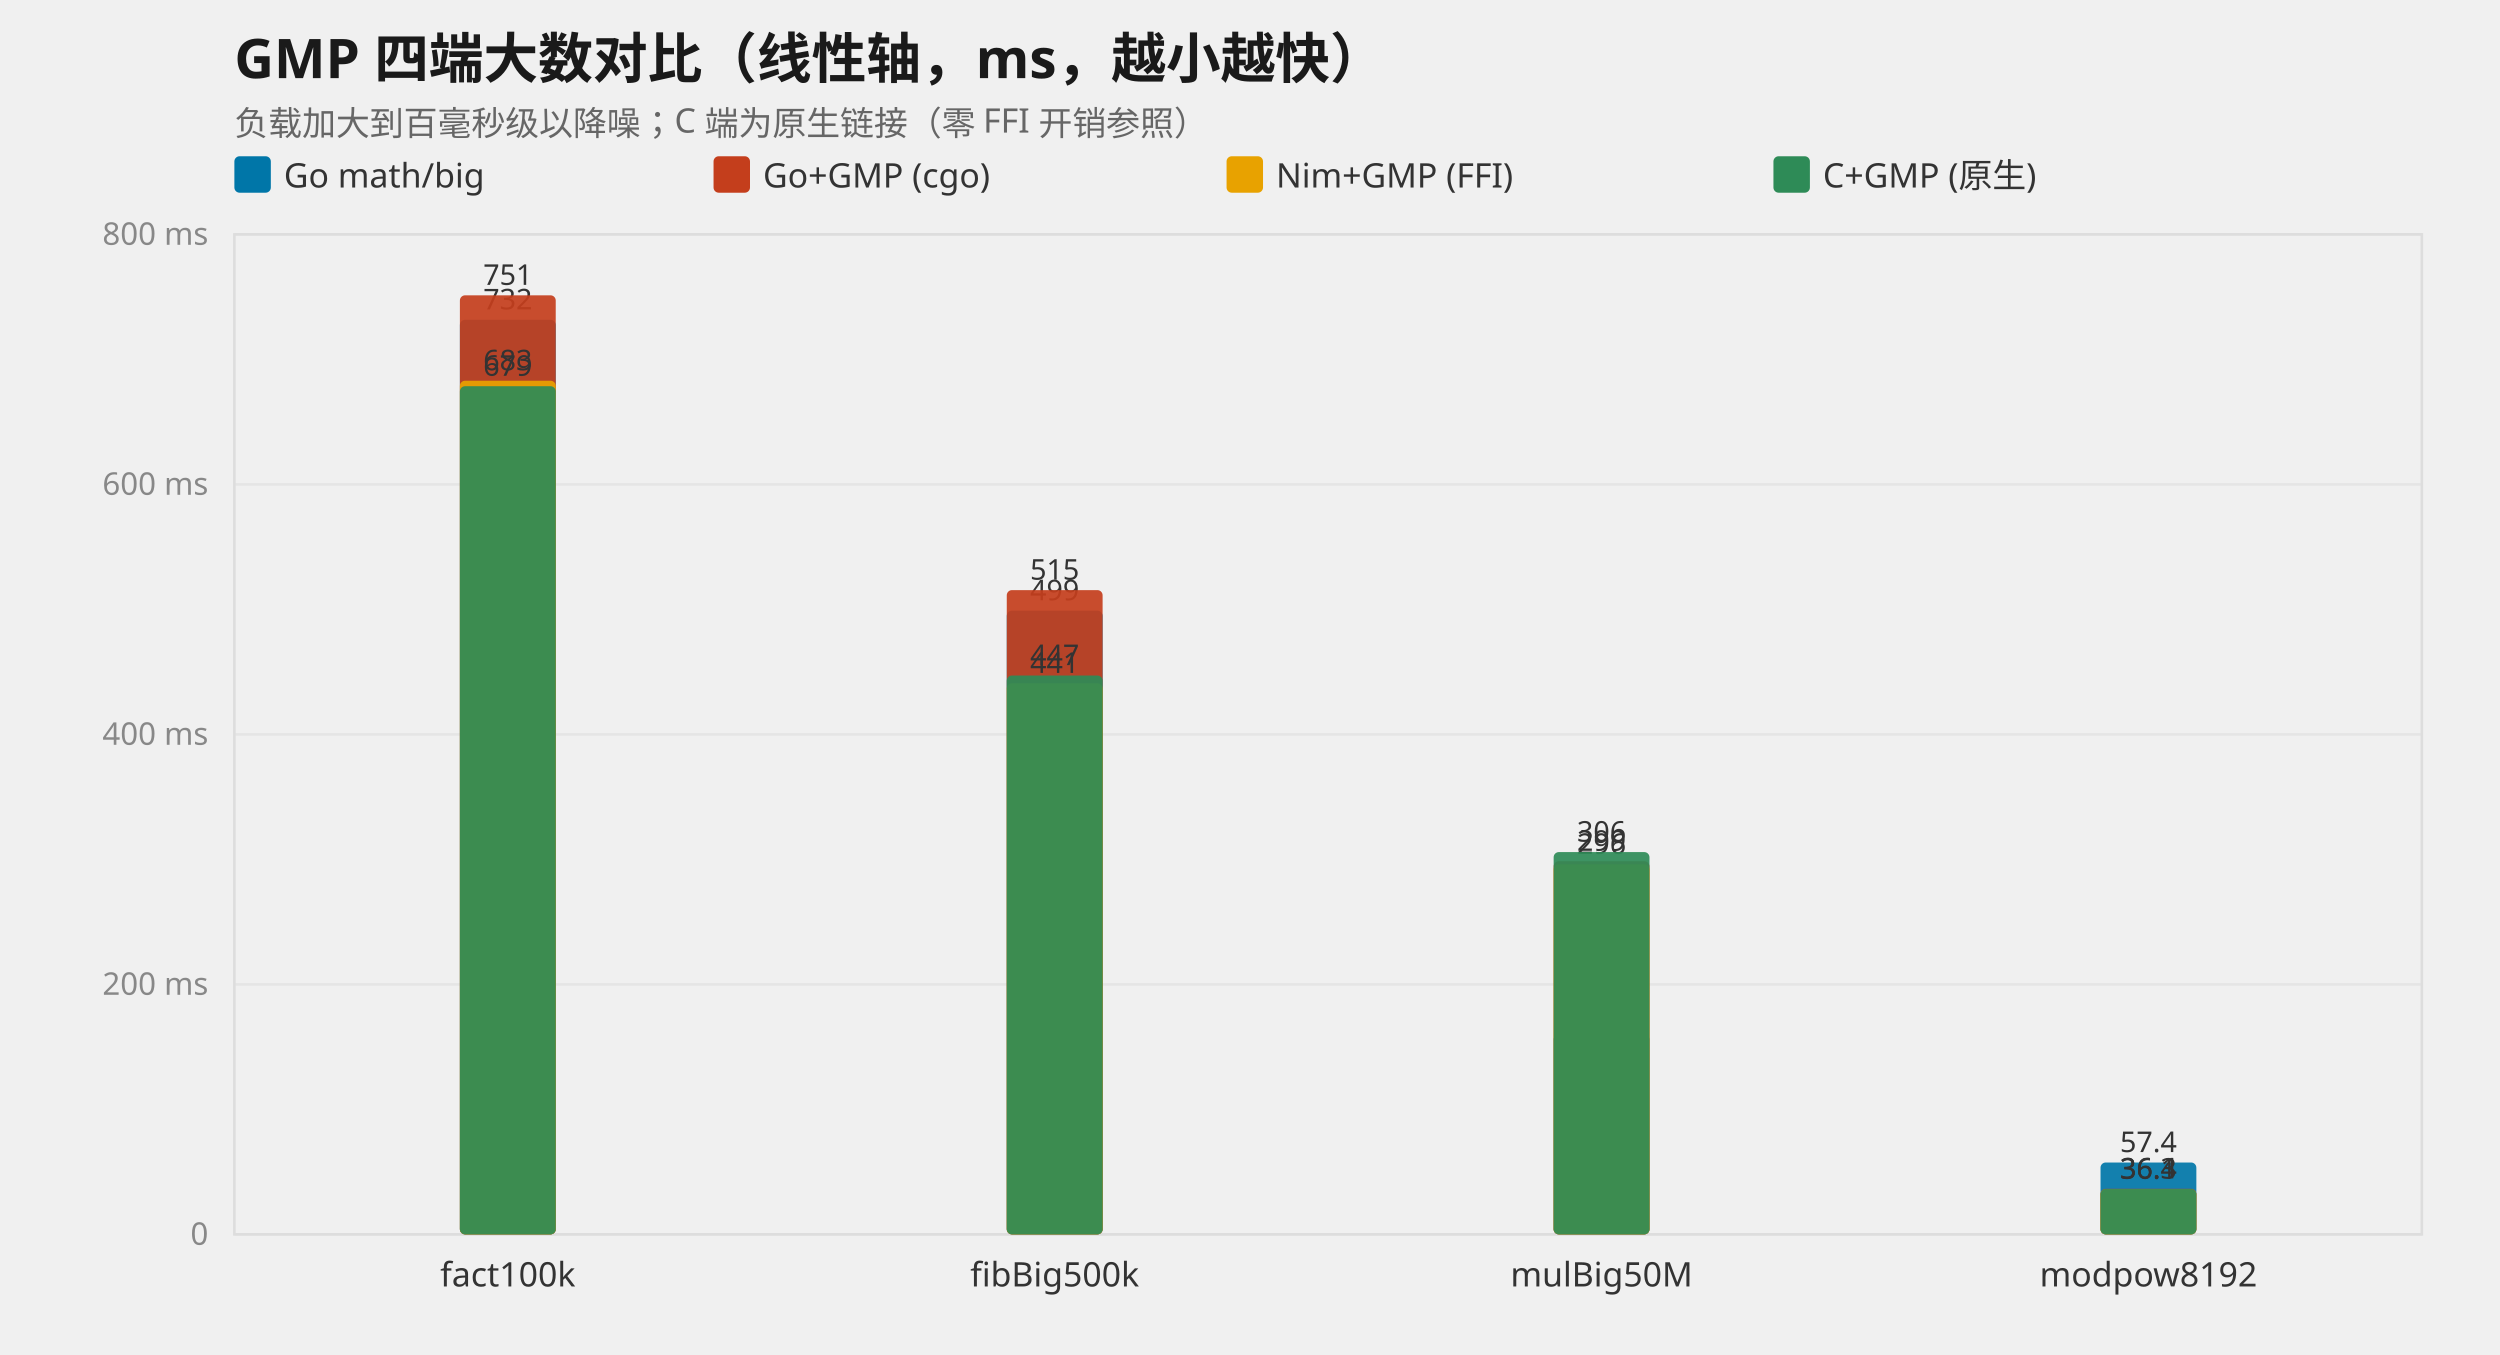
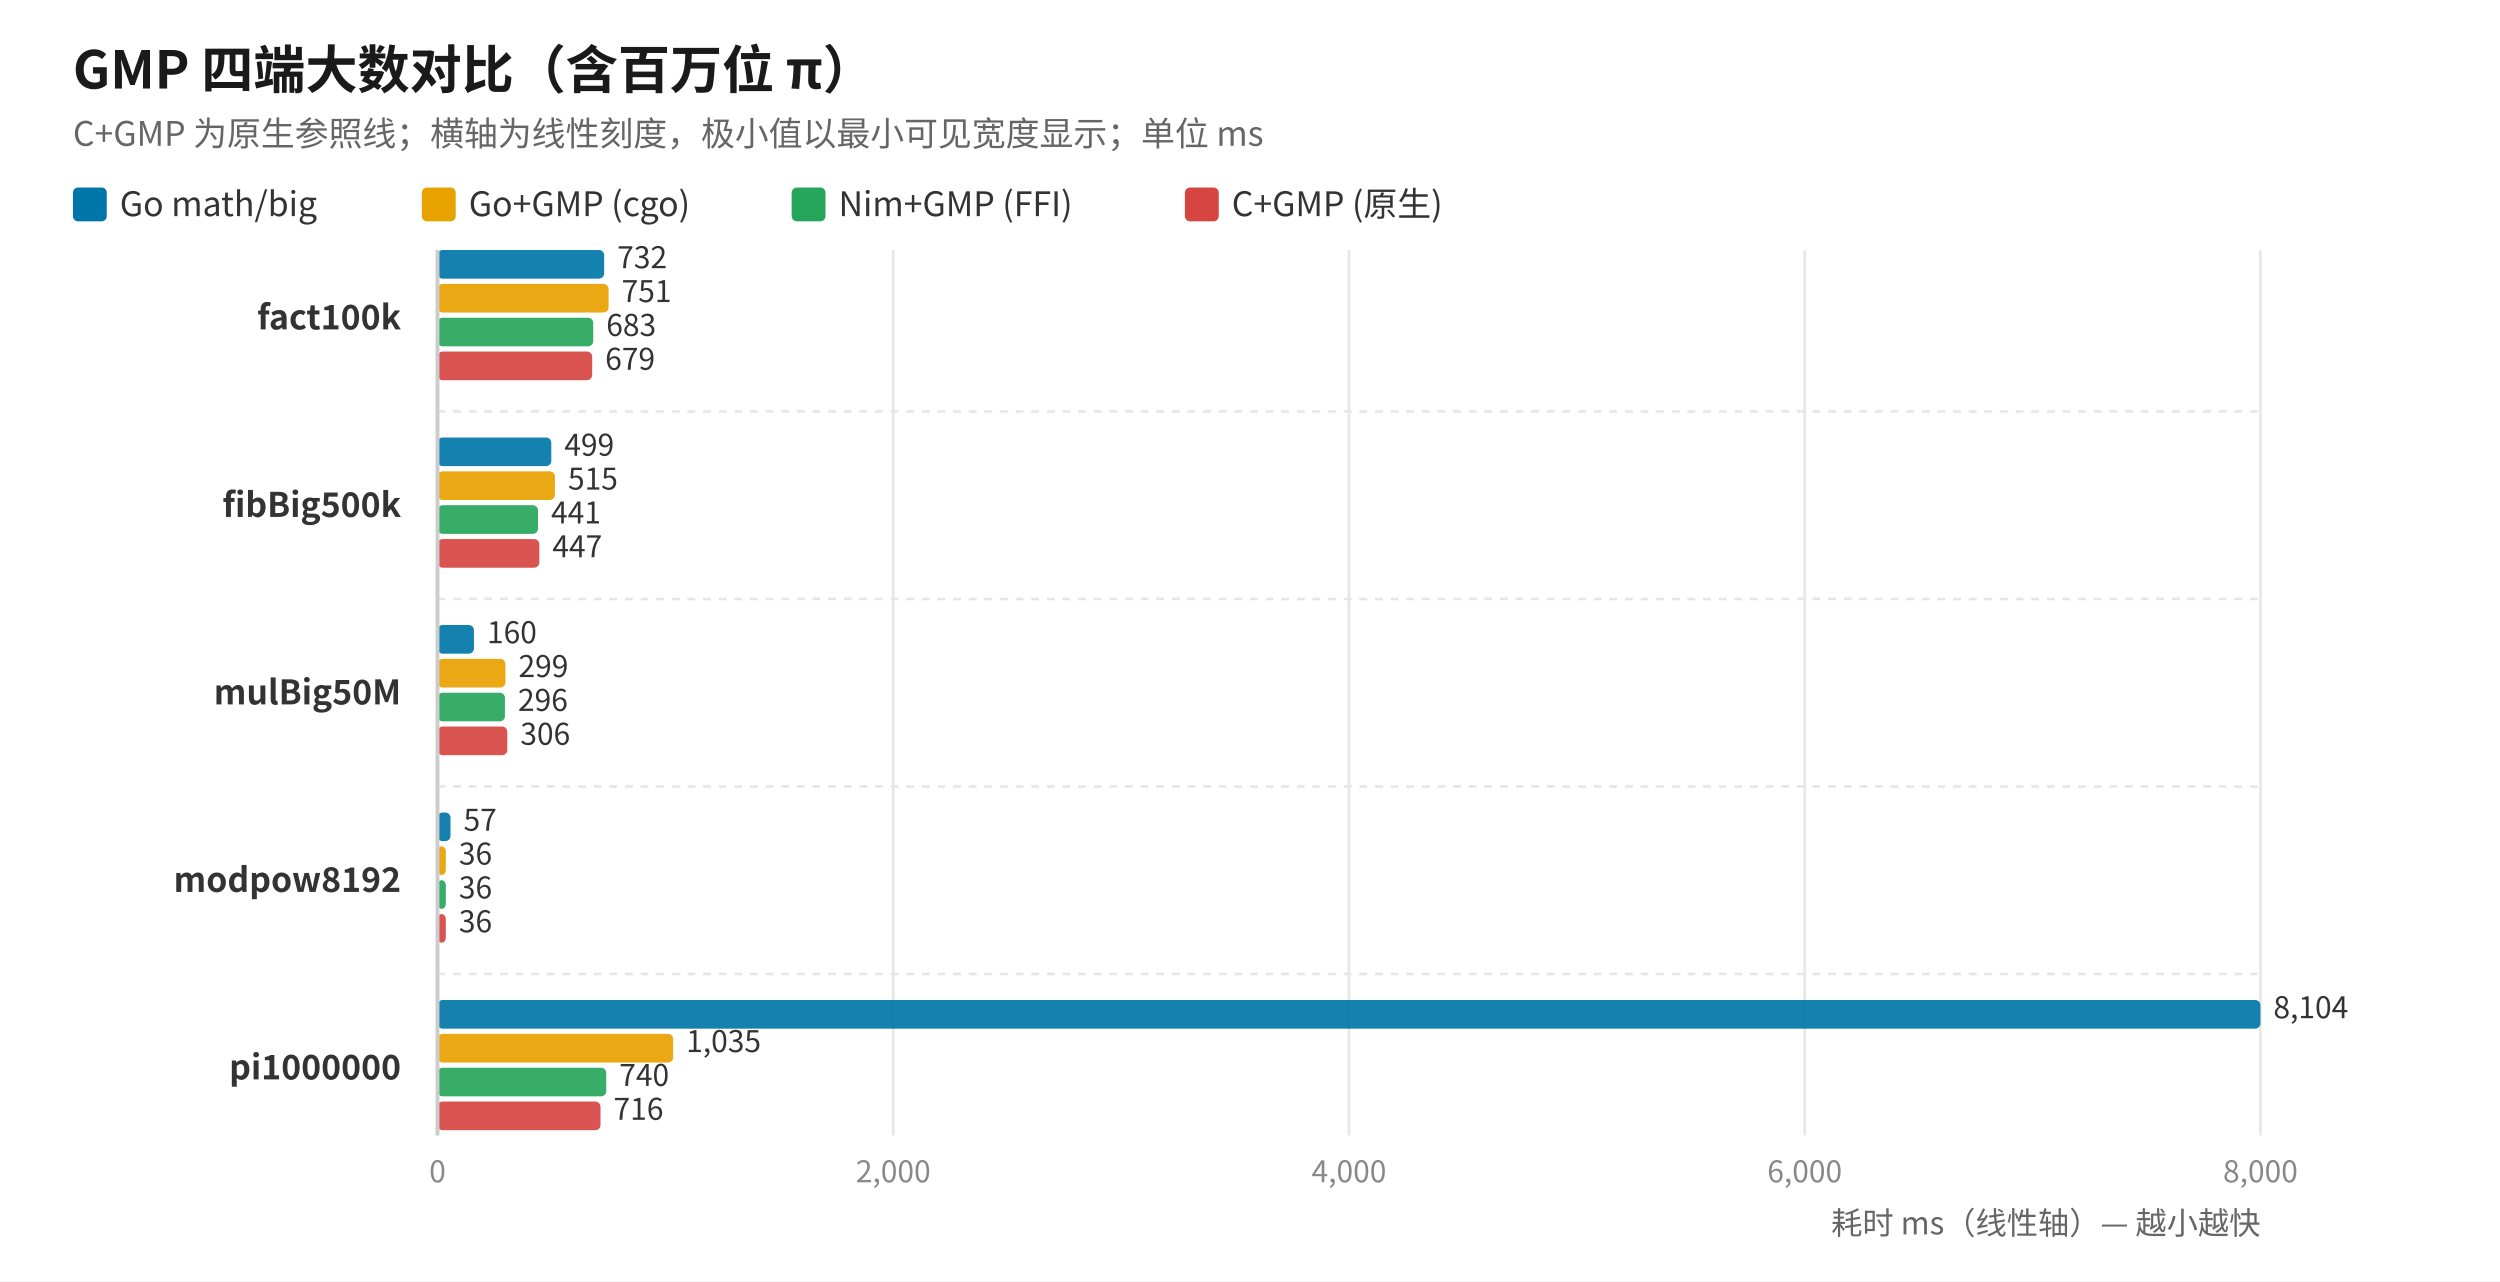
- <svg xmlns="http://www.w3.org/2000/svg" width="960" height="520" viewBox="0 0 960 520" font-family="'Segoe UI','Microsoft YaHei','PingFang SC',sans-serif">
-   <text x="90" y="30" font-size="21" font-weight="700" fill="#1a1a1a">GMP 四端大数对比（线性轴，ms，越小越快）</text>
-   <text x="90" y="52" font-size="13" fill="#666">负载加大到百毫秒级以降噪；C 端为原生链接（零 FFI 开销参照）</text>
-   <rect x="90" y="60" width="14" height="14" rx="2" fill="#0076A8" />
-   <text x="109" y="72" font-size="13" fill="#333">Go math/big</text>
-   <rect x="274" y="60" width="14" height="14" rx="2" fill="#C43E1C" />
-   <text x="293" y="72" font-size="13" fill="#333">Go+GMP (cgo)</text>
-   <rect x="471" y="60" width="14" height="14" rx="2" fill="#E8A200" />
-   <text x="490" y="72" font-size="13" fill="#333">Nim+GMP (FFI)</text>
-   <rect x="681" y="60" width="14" height="14" rx="2" fill="#2E8B57" />
-   <text x="700" y="72" font-size="13" fill="#333">C+GMP (原生)</text>
-   <line x1="90" y1="474.0" x2="930" y2="474.0" stroke="#e5e5e5" stroke-width="1" />
-   <text x="80" y="478.0" font-size="12" fill="#888" text-anchor="end">0</text>
-   <line x1="90" y1="378.0" x2="930" y2="378.0" stroke="#e5e5e5" stroke-width="1" />
-   <text x="80" y="382.0" font-size="12" fill="#888" text-anchor="end">200 ms</text>
-   <line x1="90" y1="282.0" x2="930" y2="282.0" stroke="#e5e5e5" stroke-width="1" />
-   <text x="80" y="286.0" font-size="12" fill="#888" text-anchor="end">400 ms</text>
-   <line x1="90" y1="186.0" x2="930" y2="186.0" stroke="#e5e5e5" stroke-width="1" />
-   <text x="80" y="190.0" font-size="12" fill="#888" text-anchor="end">600 ms</text>
-   <line x1="90" y1="90.0" x2="930" y2="90.0" stroke="#e5e5e5" stroke-width="1" />
-   <text x="80" y="94.0" font-size="12" fill="#888" text-anchor="end">800 ms</text>
-   <rect x="90" y="90" width="840" height="384" fill="none" stroke="#ddd" stroke-width="1" />
-   <text x="195" y="494" font-size="13" fill="#333" text-anchor="middle">fact100k</text>
-   <rect x="176.6" y="122.8" width="36.8" height="351.2" rx="2" fill="#0076A8" opacity="0.92" />
-   <text x="195.0" y="118.8" font-size="11" fill="#333" text-anchor="middle">732</text>
-   <rect x="176.6" y="113.4" width="36.8" height="360.6" rx="2" fill="#C43E1C" opacity="0.92" />
-   <text x="195.0" y="109.4" font-size="11" fill="#333" text-anchor="middle">751</text>
-   <rect x="176.6" y="146.2" width="36.8" height="327.8" rx="2" fill="#E8A200" opacity="0.92" />
-   <text x="195.0" y="142.2" font-size="11" fill="#333" text-anchor="middle">683</text>
-   <rect x="176.6" y="148.3" width="36.8" height="325.7" rx="2" fill="#2E8B57" opacity="0.92" />
-   <text x="195.0" y="144.3" font-size="11" fill="#333" text-anchor="middle">679</text>
-   <text x="405" y="494" font-size="13" fill="#333" text-anchor="middle">fibBig500k</text>
-   <rect x="386.6" y="234.5" width="36.8" height="239.5" rx="2" fill="#0076A8" opacity="0.92" />
-   <text x="405.0" y="230.5" font-size="11" fill="#333" text-anchor="middle">499</text>
-   <rect x="386.6" y="226.6" width="36.8" height="247.4" rx="2" fill="#C43E1C" opacity="0.92" />
-   <text x="405.0" y="222.6" font-size="11" fill="#333" text-anchor="middle">515</text>
-   <rect x="386.6" y="262.4" width="36.8" height="211.6" rx="2" fill="#E8A200" opacity="0.92" />
-   <text x="405.0" y="258.4" font-size="11" fill="#333" text-anchor="middle">441</text>
-   <rect x="386.6" y="259.4" width="36.8" height="214.6" rx="2" fill="#2E8B57" opacity="0.92" />
-   <text x="405.0" y="255.4" font-size="11" fill="#333" text-anchor="middle">447</text>
-   <text x="615" y="494" font-size="13" fill="#333" text-anchor="middle">mulBig50M</text>
-   <rect x="596.6" y="397.2" width="36.8" height="76.8" rx="2" fill="#0076A8" opacity="0.92" />
-   <text x="615.0" y="393.2" font-size="11" fill="#333" text-anchor="middle">160</text>
-   <rect x="596.6" y="330.7" width="36.8" height="143.3" rx="2" fill="#C43E1C" opacity="0.92" />
-   <text x="615.0" y="326.7" font-size="11" fill="#333" text-anchor="middle">299</text>
-   <rect x="596.6" y="331.9" width="36.8" height="142.1" rx="2" fill="#E8A200" opacity="0.92" />
-   <text x="615.0" y="327.9" font-size="11" fill="#333" text-anchor="middle">296</text>
-   <rect x="596.6" y="327.2" width="36.8" height="146.8" rx="2" fill="#2E8B57" opacity="0.92" />
-   <text x="615.0" y="323.2" font-size="11" fill="#333" text-anchor="middle">306</text>
-   <text x="825" y="494" font-size="13" fill="#333" text-anchor="middle">modpow8192</text>
-   <rect x="806.6" y="446.4" width="36.8" height="27.6" rx="2" fill="#0076A8" opacity="0.92" />
-   <text x="825.0" y="442.4" font-size="11" fill="#333" text-anchor="middle">57.4</text>
-   <rect x="806.6" y="456.5" width="36.8" height="17.5" rx="2" fill="#C43E1C" opacity="0.92" />
-   <text x="825.0" y="452.5" font-size="11" fill="#333" text-anchor="middle">36.4</text>
-   <rect x="806.6" y="456.7" width="36.8" height="17.3" rx="2" fill="#E8A200" opacity="0.92" />
-   <text x="825.0" y="452.7" font-size="11" fill="#333" text-anchor="middle">36.1</text>
-   <rect x="806.6" y="456.6" width="36.8" height="17.4" rx="2" fill="#2E8B57" opacity="0.92" />
-   <text x="825.0" y="452.6" font-size="11" fill="#333" text-anchor="middle">36.3</text>
+ <svg xmlns="http://www.w3.org/2000/svg" width="960" height="492" viewBox="0 0 960 492" style="max-width:100%;height:auto" font-family="system-ui,-apple-system,'Segoe UI','Microsoft YaHei','PingFang SC','Noto Sans CJK SC',sans-serif">
+   <rect x="0" y="0" width="960" height="492" fill="#ffffff" />
+   <text x="28" y="34" font-size="20" font-weight="700" fill="#1a1a1a">GMP 四端大数对比（含百万位 π）</text>
+   <text x="28" y="56" font-size="13" fill="#666666">C+GMP 为原生参照线；横轴为线性刻度，极小值以最小可见宽度显示；单位 ms</text>
+   <rect x="28" y="72" width="13" height="13" rx="2" fill="#0076A8" />
+   <text x="46" y="83" font-size="13" fill="#333">Go math/big</text>
+   <rect x="162" y="72" width="13" height="13" rx="2" fill="#E8A200" />
+   <text x="180" y="83" font-size="13" fill="#333">Go+GMP (cgo)</text>
+   <rect x="304" y="72" width="13" height="13" rx="2" fill="#26A65B" />
+   <text x="322" y="83" font-size="13" fill="#333">Nim+GMP (FFI)</text>
+   <rect x="455" y="72" width="13" height="13" rx="2" fill="#D64541" />
+   <text x="473" y="83" font-size="13" fill="#333">C+GMP (原生)</text>
+   <line x1="168.0" y1="96" x2="168.0" y2="436.0" stroke="#e6e6e6" stroke-width="1" />
+   <text x="168.0" y="454" font-size="11.5" fill="#888888" text-anchor="middle">0</text>
+   <line x1="343.0" y1="96" x2="343.0" y2="436.0" stroke="#e6e6e6" stroke-width="1" />
+   <text x="343.0" y="454" font-size="11.5" fill="#888888" text-anchor="middle">2,000</text>
+   <line x1="518.0" y1="96" x2="518.0" y2="436.0" stroke="#e6e6e6" stroke-width="1" />
+   <text x="518.0" y="454" font-size="11.5" fill="#888888" text-anchor="middle">4,000</text>
+   <line x1="693.0" y1="96" x2="693.0" y2="436.0" stroke="#e6e6e6" stroke-width="1" />
+   <text x="693.0" y="454" font-size="11.5" fill="#888888" text-anchor="middle">6,000</text>
+   <line x1="868.0" y1="96" x2="868.0" y2="436.0" stroke="#e6e6e6" stroke-width="1" />
+   <text x="868.0" y="454" font-size="11.5" fill="#888888" text-anchor="middle">8,000</text>
+   <text x="868.0" y="474" font-size="12" fill="#666666" text-anchor="end">耗时 ms（线性轴）— 越小越快</text>
+   <rect x="168.0" y="96.0" width="64.0" height="11" rx="2" fill="#0076A8" opacity="0.92" />
+   <text x="237.0" y="103.0" font-size="11.5" fill="#333">732</text>
+   <rect x="168.0" y="109.0" width="65.7" height="11" rx="2" fill="#E8A200" opacity="0.92" />
+   <text x="238.7" y="116.0" font-size="11.5" fill="#333">751</text>
+   <rect x="168.0" y="122.0" width="59.8" height="11" rx="2" fill="#26A65B" opacity="0.92" />
+   <text x="232.8" y="129.0" font-size="11.5" fill="#333">683</text>
+   <rect x="168.0" y="135.0" width="59.4" height="11" rx="2" fill="#D64541" opacity="0.92" />
+   <text x="232.4" y="142.0" font-size="11.5" fill="#333">679</text>
+   <text x="154" y="126.5" font-size="13" font-weight="600" fill="#333" text-anchor="end">fact100k</text>
+   <rect x="168.0" y="168.0" width="43.7" height="11" rx="2" fill="#0076A8" opacity="0.92" />
+   <text x="216.7" y="175.0" font-size="11.5" fill="#333">499</text>
+   <rect x="168.0" y="181.0" width="45.1" height="11" rx="2" fill="#E8A200" opacity="0.92" />
+   <text x="218.1" y="188.0" font-size="11.5" fill="#333">515</text>
+   <rect x="168.0" y="194.0" width="38.6" height="11" rx="2" fill="#26A65B" opacity="0.92" />
+   <text x="211.6" y="201.0" font-size="11.5" fill="#333">441</text>
+   <rect x="168.0" y="207.0" width="39.1" height="11" rx="2" fill="#D64541" opacity="0.92" />
+   <text x="212.1" y="214.0" font-size="11.5" fill="#333">447</text>
+   <text x="154" y="198.5" font-size="13" font-weight="600" fill="#333" text-anchor="end">fibBig500k</text>
+   <line x1="168" y1="158.0" x2="868.0" y2="158.0" stroke="#e6e6e6" stroke-width="1" stroke-dasharray="3 3" />
+   <rect x="168.0" y="240.0" width="14.0" height="11" rx="2" fill="#0076A8" opacity="0.92" />
+   <text x="187.0" y="247.0" font-size="11.5" fill="#333">160</text>
+   <rect x="168.0" y="253.0" width="26.1" height="11" rx="2" fill="#E8A200" opacity="0.92" />
+   <text x="199.1" y="260.0" font-size="11.5" fill="#333">299</text>
+   <rect x="168.0" y="266.0" width="25.9" height="11" rx="2" fill="#26A65B" opacity="0.92" />
+   <text x="198.9" y="273.0" font-size="11.5" fill="#333">296</text>
+   <rect x="168.0" y="279.0" width="26.8" height="11" rx="2" fill="#D64541" opacity="0.92" />
+   <text x="199.8" y="286.0" font-size="11.5" fill="#333">306</text>
+   <text x="154" y="270.5" font-size="13" font-weight="600" fill="#333" text-anchor="end">mulBig50M</text>
+   <line x1="168" y1="230.0" x2="868.0" y2="230.0" stroke="#e6e6e6" stroke-width="1" stroke-dasharray="3 3" />
+   <rect x="168.0" y="312.0" width="5.0" height="11" rx="2" fill="#0076A8" opacity="0.92" />
+   <text x="178.0" y="319.0" font-size="11.5" fill="#333">57</text>
+   <rect x="168.0" y="325.0" width="3.2" height="11" rx="2" fill="#E8A200" opacity="0.92" />
+   <text x="176.2" y="332.0" font-size="11.5" fill="#333">36</text>
+   <rect x="168.0" y="338.0" width="3.2" height="11" rx="2" fill="#26A65B" opacity="0.92" />
+   <text x="176.2" y="345.0" font-size="11.5" fill="#333">36</text>
+   <rect x="168.0" y="351.0" width="3.2" height="11" rx="2" fill="#D64541" opacity="0.92" />
+   <text x="176.2" y="358.0" font-size="11.5" fill="#333">36</text>
+   <text x="154" y="342.5" font-size="13" font-weight="600" fill="#333" text-anchor="end">modpow8192</text>
+   <line x1="168" y1="302.0" x2="868.0" y2="302.0" stroke="#e6e6e6" stroke-width="1" stroke-dasharray="3 3" />
+   <rect x="168.0" y="384.0" width="700.0" height="11" rx="2" fill="#0076A8" opacity="0.92" />
+   <text x="873.0" y="391.0" font-size="11.5" fill="#333">8,104</text>
+   <rect x="168.0" y="397.0" width="90.5" height="11" rx="2" fill="#E8A200" opacity="0.92" />
+   <text x="263.5" y="404.0" font-size="11.5" fill="#333">1,035</text>
+   <rect x="168.0" y="410.0" width="64.8" height="11" rx="2" fill="#26A65B" opacity="0.92" />
+   <text x="237.8" y="417.0" font-size="11.5" fill="#333">740</text>
+   <rect x="168.0" y="423.0" width="62.6" height="11" rx="2" fill="#D64541" opacity="0.92" />
+   <text x="235.6" y="430.0" font-size="11.5" fill="#333">716</text>
+   <text x="154" y="414.5" font-size="13" font-weight="600" fill="#333" text-anchor="end">pi1000000</text>
+   <line x1="168" y1="374.0" x2="868.0" y2="374.0" stroke="#e6e6e6" stroke-width="1" stroke-dasharray="3 3" />
+   <line x1="168.0" y1="96" x2="168.0" y2="436.0" stroke="#cccccc" stroke-width="1.5" />
</svg>
